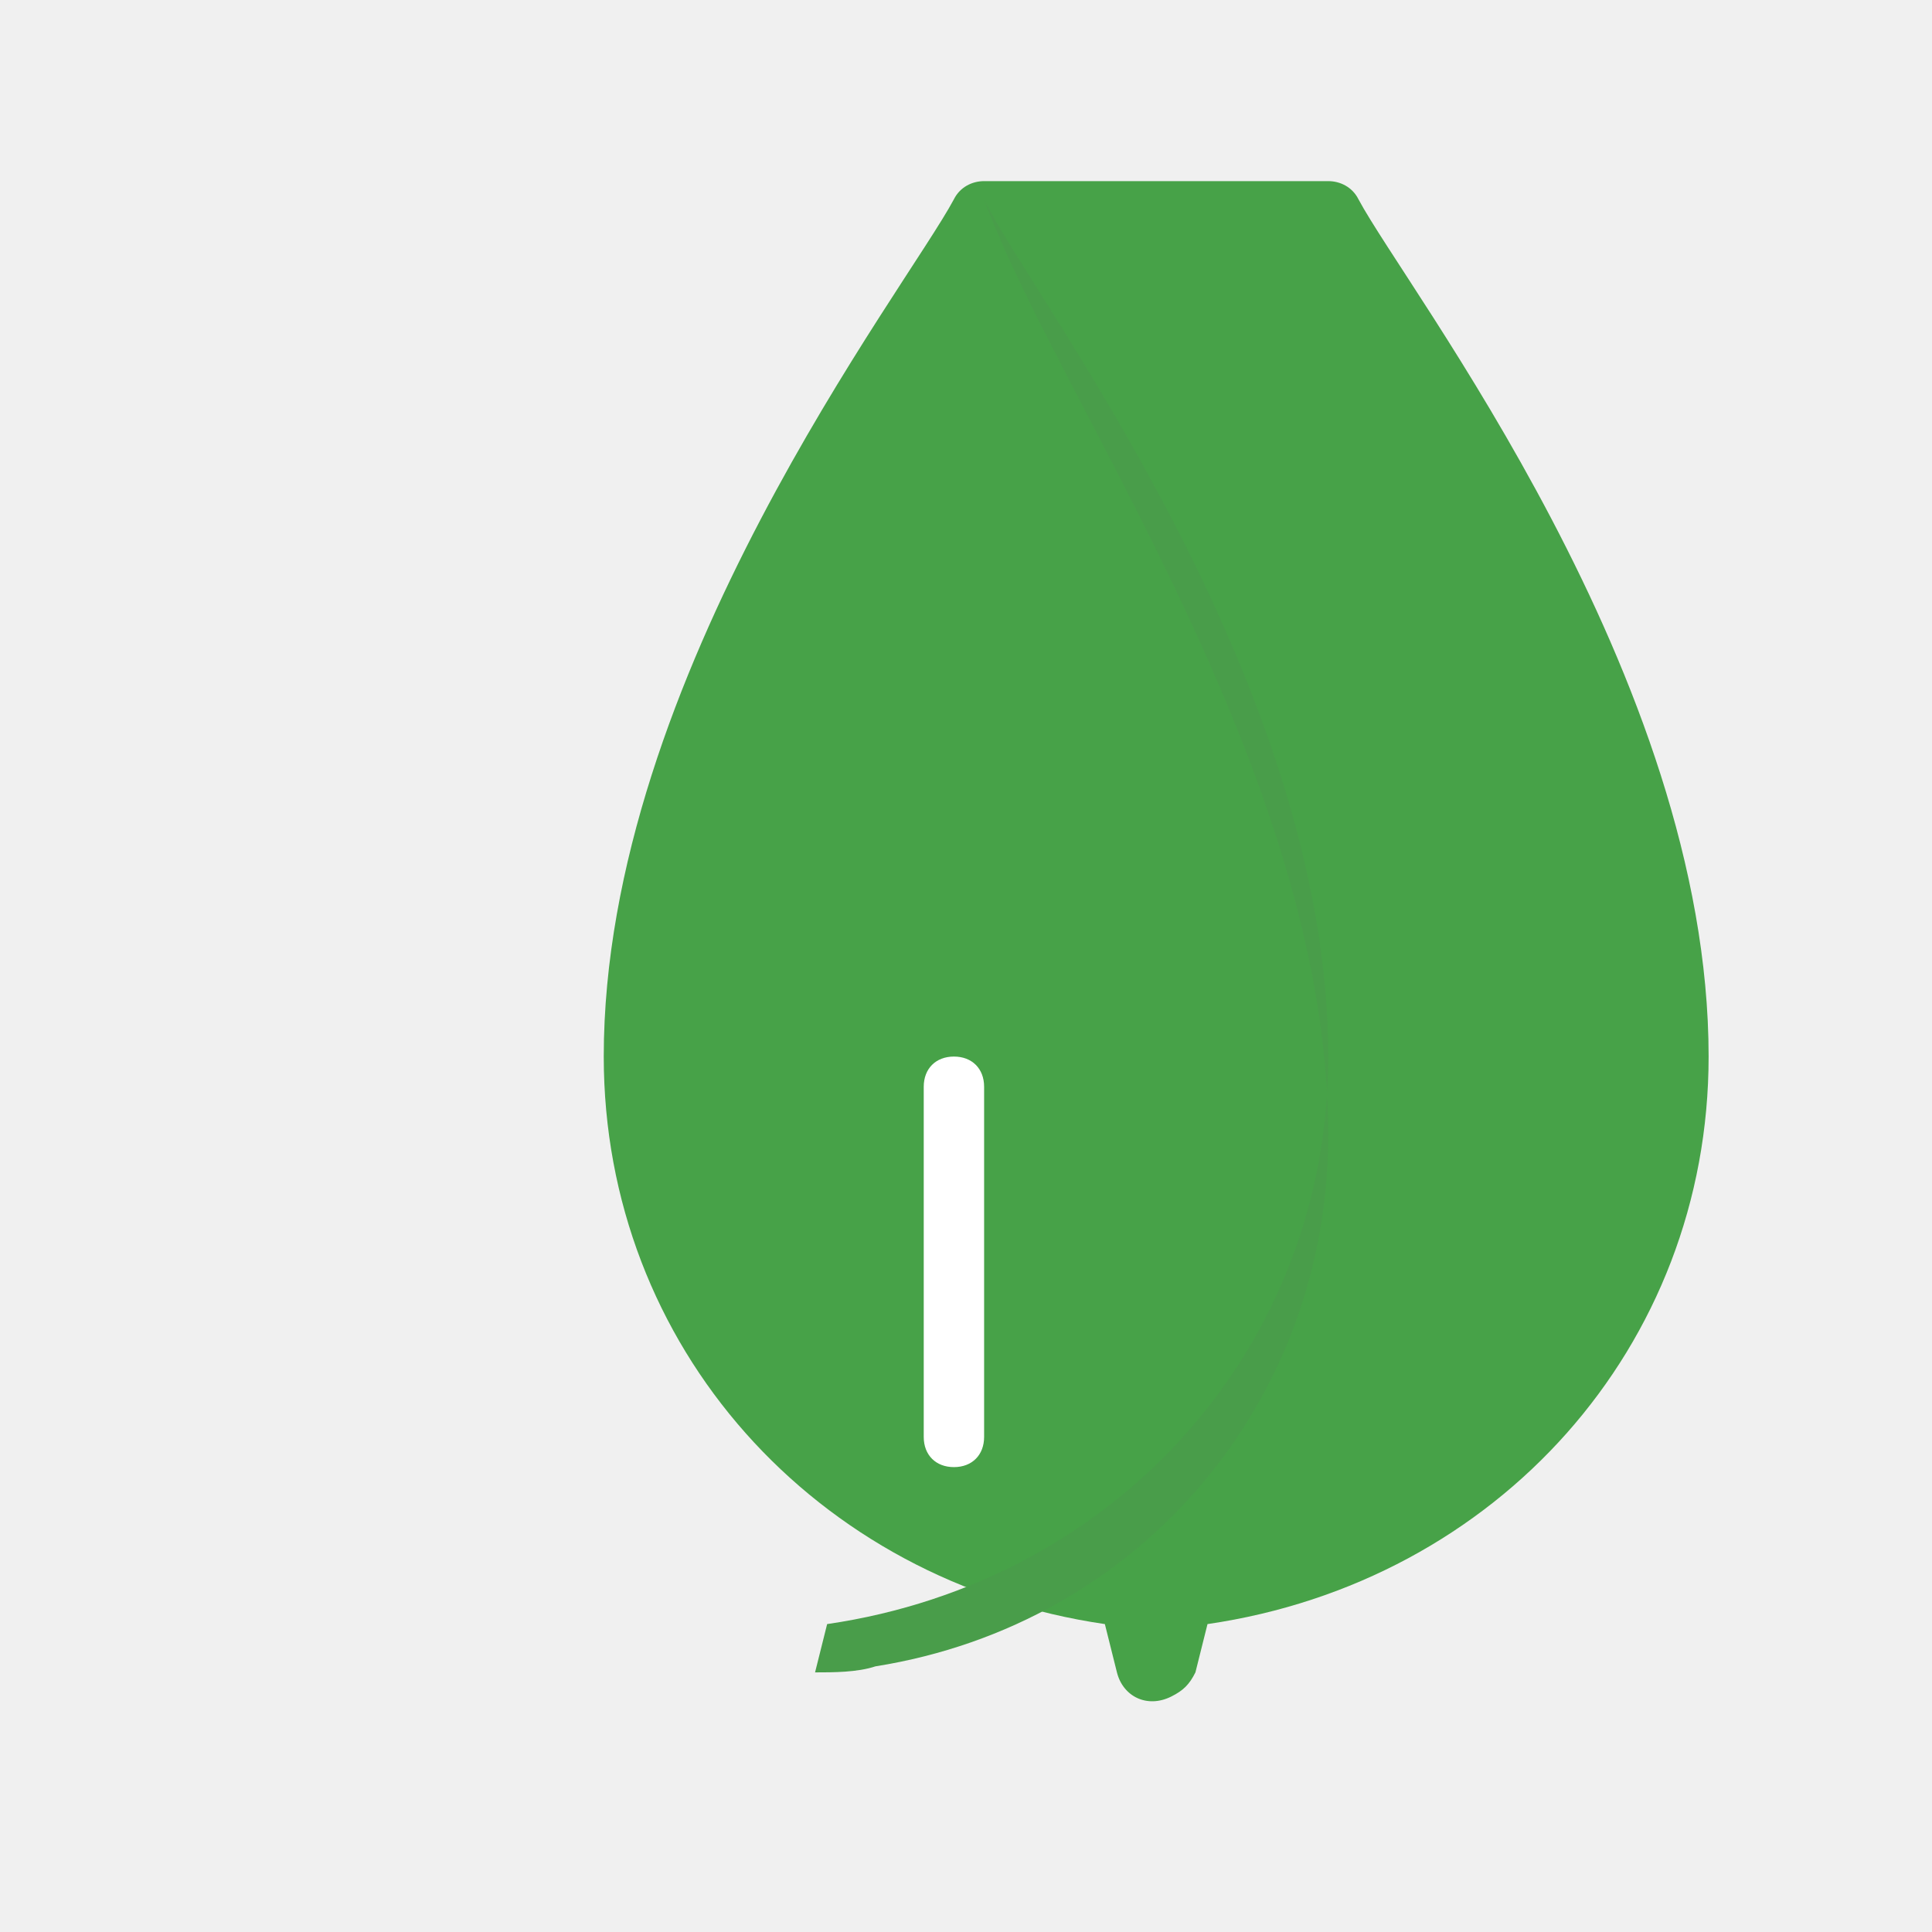
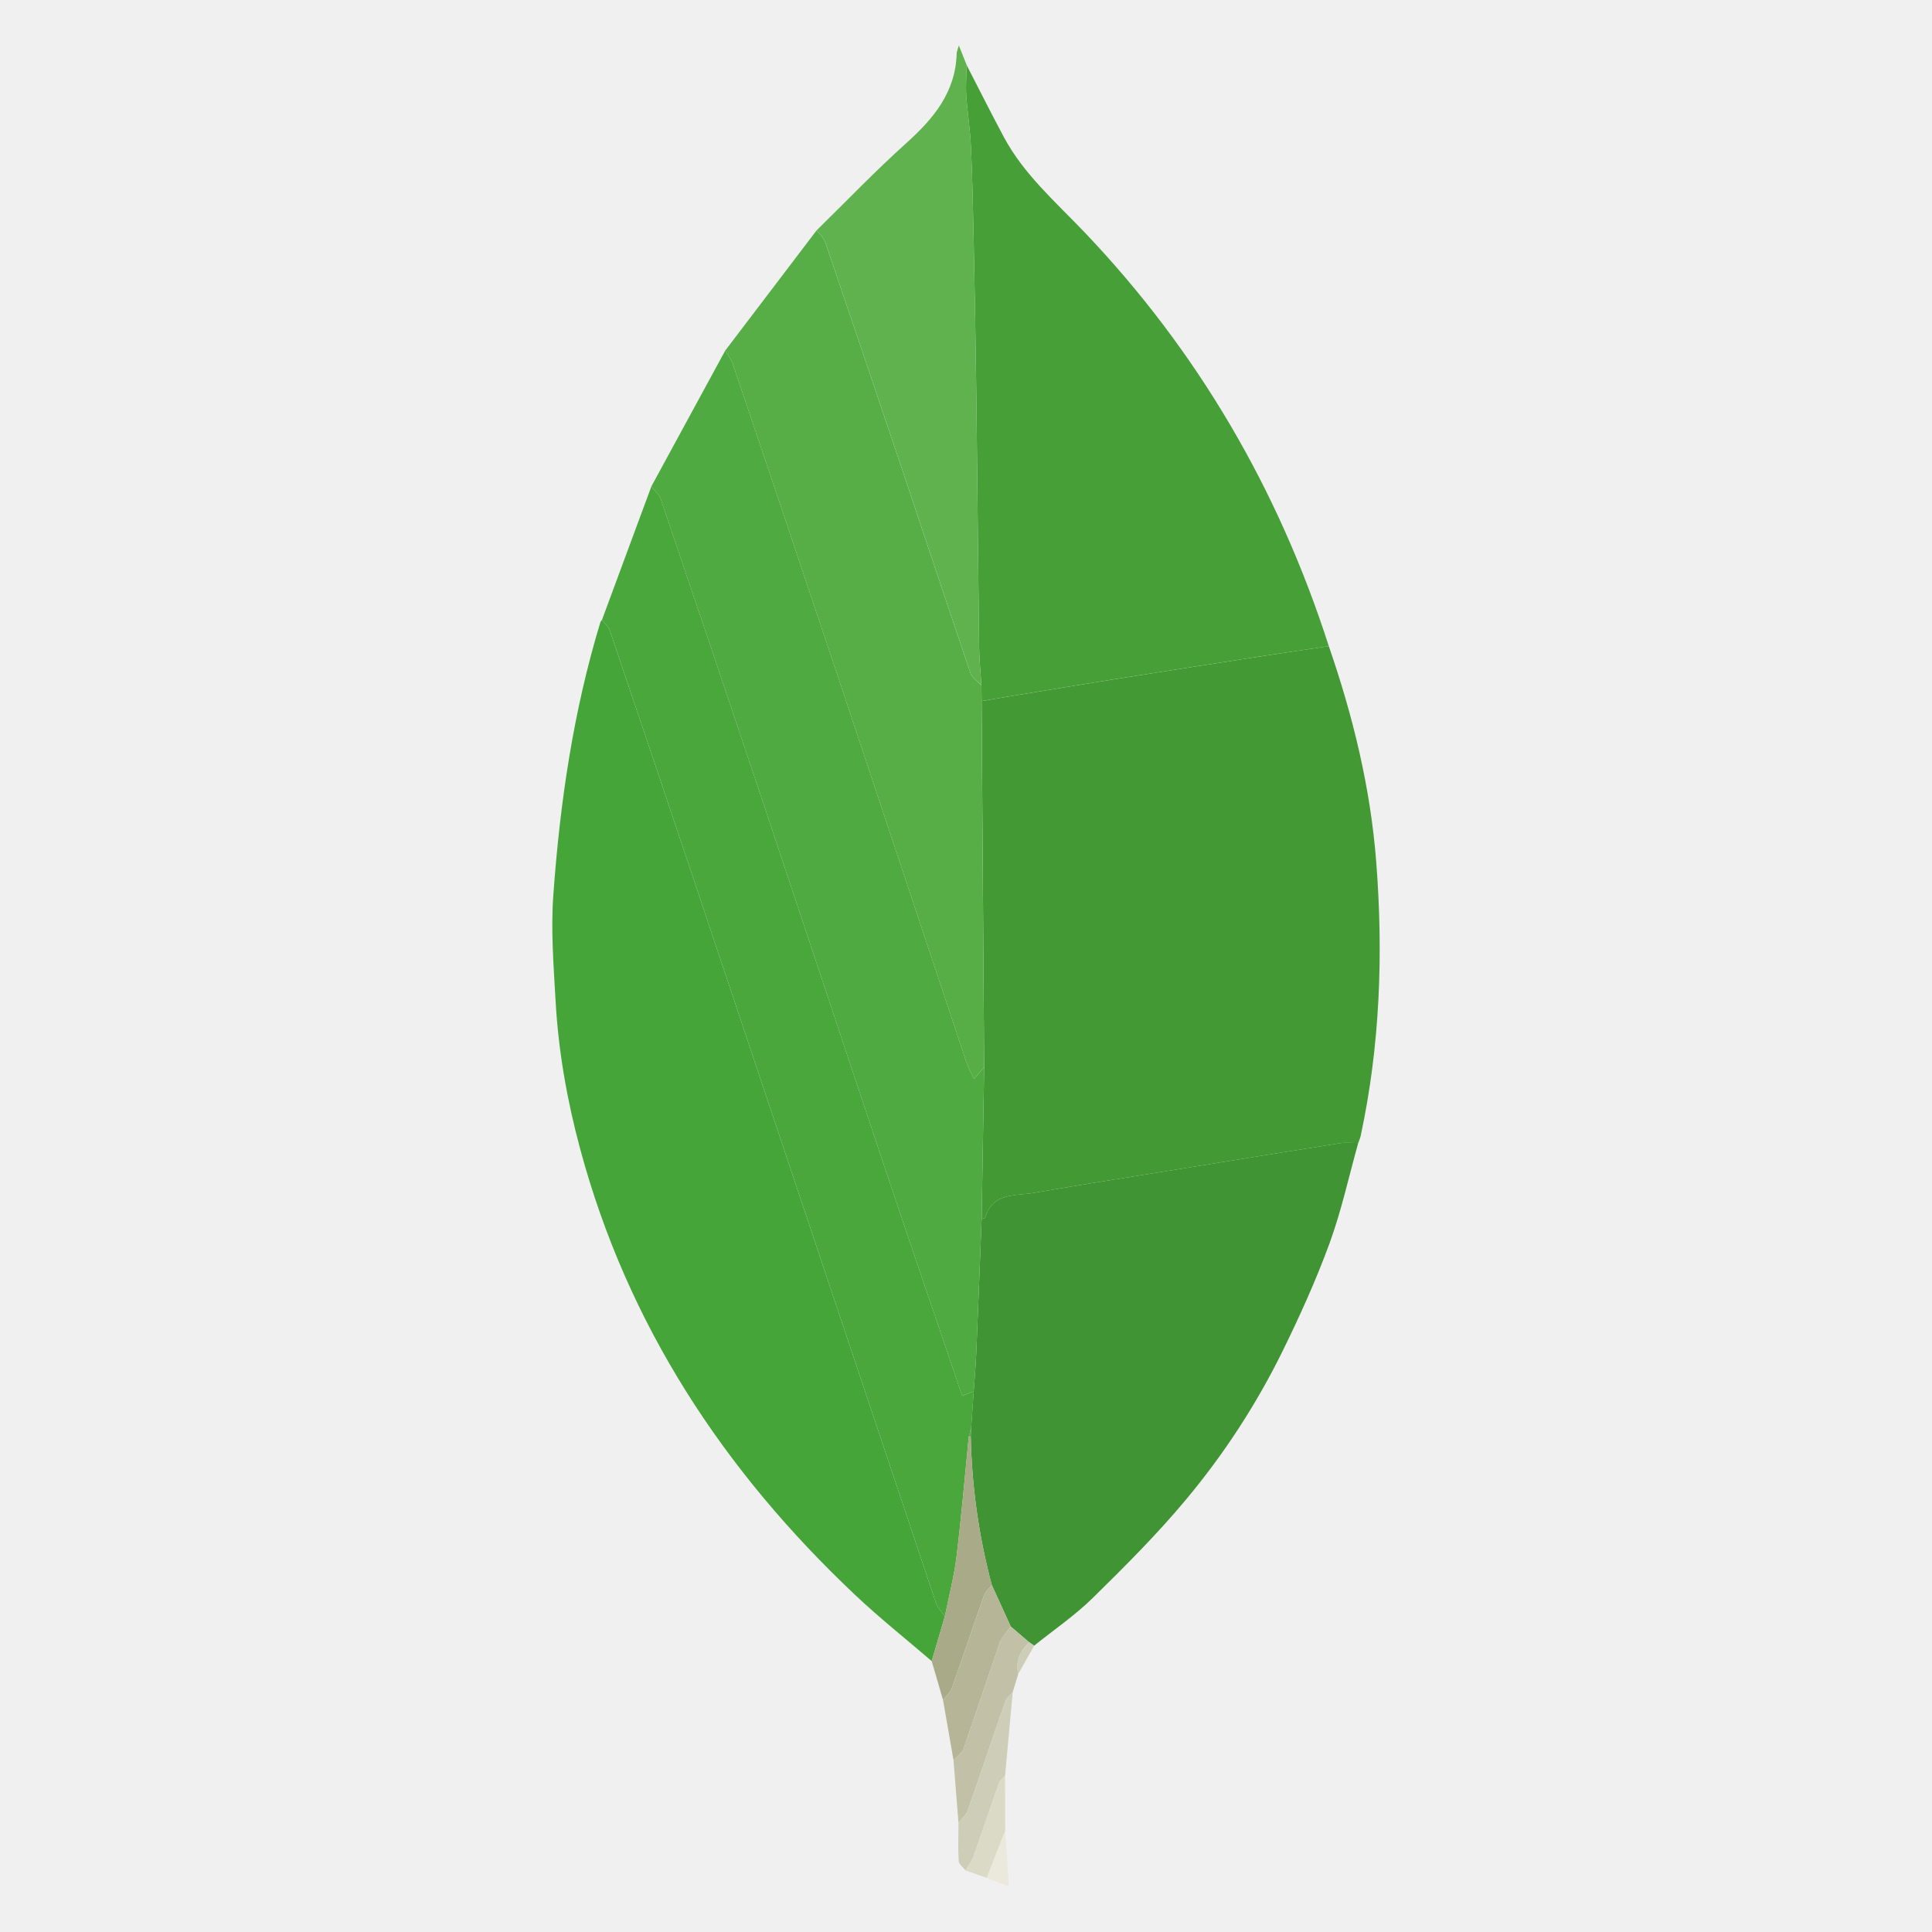
- <svg xmlns="http://www.w3.org/2000/svg" viewBox="0 0 32 32" width="24" height="24">
-   <path fill="#47A248" d="M16.3 3c-.2 0-.4.1-.5.3C15 4.8 10 11.2 10 17.5c0 4.8 3.5 8.7 8.3 9.4l.2.8c.1.4.5.6.9.4.2-.1.3-.2.4-.4l.2-.8c4.8-.7 8.3-4.6 8.3-9.4 0-6.3-5-12.7-5.8-14.2-.1-.2-.3-.3-.5-.3z" />
-   <path fill="#499D4A" d="M16.3 3.3c.7 1.5 5.7 7.9 5.7 14.2 0 4.8-3.5 8.7-8.3 9.4l-.2.8c.3 0 .7 0 1-.1 4.4-.7 7.5-4.4 7.5-8.8 0-6-4.5-12.2-5.7-15.5z" />
-   <path fill="#ffffff" d="M15.8 17.5c-.3 0-.5.2-.5.5v5.8c0 .3.2.5.5.5s.5-.2.5-.5V18c0-.3-.2-.5-.5-.5z" />
+ <svg xmlns="http://www.w3.org/2000/svg" viewBox="0 0 128 128">
+   <path fill-rule="evenodd" clip-rule="evenodd" fill="#439934" d="M88.038 42.812c1.605 4.643 2.761 9.383 3.141 14.296.472 6.095.256 12.147-1.029 18.142-.035.165-.109.32-.164.48-.403.001-.814-.049-1.208.012-3.329.523-6.655 1.065-9.981 1.604-3.438.557-6.881 1.092-10.313 1.687-1.216.21-2.721-.041-3.212 1.641-.014.046-.154.054-.235.08l.166-10.051-.169-24.252 1.602-.275c2.62-.429 5.24-.864 7.862-1.281 3.129-.497 6.261-.98 9.392-1.465 1.381-.215 2.764-.412 4.148-.618z" />
+   <path fill-rule="evenodd" clip-rule="evenodd" fill="#45A538" d="M61.729 110.054c-1.69-1.453-3.439-2.842-5.059-4.37-8.717-8.222-15.093-17.899-18.233-29.566-.865-3.211-1.442-6.474-1.627-9.792-.13-2.322-.318-4.665-.154-6.975.437-6.144 1.325-12.229 3.127-18.147l.099-.138c.175.233.427.439.516.702 1.759 5.18 3.505 10.364 5.242 15.551 5.458 16.3 10.909 32.604 16.376 48.9.107.318.384.579.583.866l-.87 2.969z" />
+   <path fill-rule="evenodd" clip-rule="evenodd" fill="#46A037" d="M88.038 42.812c-1.384.206-2.768.403-4.149.616-3.131.485-6.263.968-9.392 1.465-2.622.417-5.242.852-7.862 1.281l-1.602.275-.012-1.045c-.053-.859-.144-1.717-.154-2.576-.069-5.478-.112-10.956-.18-16.434-.042-3.429-.105-6.857-.175-10.285-.043-2.13-.089-4.261-.185-6.388-.052-1.143-.236-2.28-.311-3.423-.042-.657.016-1.319.029-1.979.817 1.583 1.616 3.178 2.456 4.749 1.327 2.484 3.441 4.314 5.344 6.311 7.523 7.892 12.864 17.068 16.193 27.433z" />
+   <path fill-rule="evenodd" clip-rule="evenodd" fill="#409433" d="M65.036 80.753c.081-.026.222-.034.235-.08.491-1.682 1.996-1.431 3.212-1.641 3.432-.594 6.875-1.13 10.313-1.687 3.326-.539 6.652-1.081 9.981-1.604.394-.062.805-.011 1.208-.012-.622 2.22-1.112 4.488-1.901 6.647-.896 2.449-1.98 4.839-3.131 7.182a49.142 49.142 0 01-6.353 9.763c-1.919 2.308-4.058 4.441-6.202 6.548-1.185 1.165-2.582 2.114-3.882 3.161l-.337-.23-1.214-1.038-1.256-2.753a41.402 41.402 0 01-1.394-9.838l.023-.561.171-2.426c.057-.828.133-1.655.168-2.485.129-2.982.241-5.964.359-8.946z" />
+   <path fill-rule="evenodd" clip-rule="evenodd" fill="#4FAA41" d="M65.036 80.753c-.118 2.982-.23 5.964-.357 8.947-.035.83-.111 1.657-.168 2.485l-.765.289c-1.699-5.002-3.399-9.951-5.062-14.913-2.75-8.209-5.467-16.431-8.213-24.642a4498.887 4498.887 0 00-6.7-19.867c-.105-.31-.407-.552-.617-.826l4.896-9.002c.168.292.39.565.496.879a6167.476 6167.476 0 016.768 20.118c2.916 8.73 5.814 17.467 8.728 26.198.116.349.308.671.491 1.062l.67-.78-.167 10.052z" />
+   <path fill-rule="evenodd" clip-rule="evenodd" fill="#4AA73C" d="M43.155 32.227c.21.274.511.516.617.826a4498.887 4498.887 0 016.7 19.867c2.746 8.211 5.463 16.433 8.213 24.642 1.662 4.961 3.362 9.911 5.062 14.913l.765-.289-.171 2.426-.155.559c-.266 2.656-.49 5.318-.814 7.968-.163 1.328-.509 2.632-.772 3.947-.198-.287-.476-.548-.583-.866-5.467-16.297-10.918-32.6-16.376-48.9a3888.972 3888.972 0 00-5.242-15.551c-.089-.263-.34-.469-.516-.702l3.272-8.84z" />
+   <path fill-rule="evenodd" clip-rule="evenodd" fill="#57AE47" d="M65.202 70.702l-.67.78c-.183-.391-.375-.714-.491-1.062-2.913-8.731-5.812-17.468-8.728-26.198a6167.476 6167.476 0 00-6.768-20.118c-.105-.314-.327-.588-.496-.879l6.055-7.965c.191.255.463.482.562.769 1.681 4.921 3.347 9.848 5.003 14.778 1.547 4.604 3.071 9.215 4.636 13.813.105.308.47.526.714.786l.012 1.045c.058 8.082.115 16.167.171 24.251z" />
+   <path fill-rule="evenodd" clip-rule="evenodd" fill="#60B24F" d="M65.021 45.404c-.244-.26-.609-.478-.714-.786-1.565-4.598-3.089-9.209-4.636-13.813-1.656-4.93-3.322-9.856-5.003-14.778-.099-.287-.371-.514-.562-.769 1.969-1.928 3.877-3.925 5.925-5.764 1.821-1.634 3.285-3.386 3.352-5.968.003-.107.059-.214.145-.514l.519 1.306c-.013.661-.072 1.322-.029 1.979.075 1.143.259 2.28.311 3.423.096 2.127.142 4.258.185 6.388.069 3.428.132 6.856.175 10.285.067 5.478.111 10.956.18 16.434.008.861.098 1.718.152 2.577z" />
+   <path fill-rule="evenodd" clip-rule="evenodd" fill="#A9AA88" d="M62.598 107.085c.263-1.315.609-2.62.772-3.947.325-2.649.548-5.312.814-7.968l.066-.01.066.011a41.402 41.402 0 001.394 9.838c-.176.232-.425.439-.518.701-.727 2.05-1.412 4.116-2.143 6.166-.1.28-.378.498-.574.744l-.747-2.566.87-2.969z" />
+   <path fill-rule="evenodd" clip-rule="evenodd" fill="#B6B598" d="M62.476 112.621c.196-.246.475-.464.574-.744.731-2.05 1.417-4.115 2.143-6.166.093-.262.341-.469.518-.701l1.255 2.754c-.248.352-.59.669-.728 1.061l-2.404 7.059c-.099.283-.437.483-.663.722l-.695-3.985z" />
+   <path fill-rule="evenodd" clip-rule="evenodd" fill="#C2C1A7" d="M63.171 116.605c.227-.238.564-.439.663-.722l2.404-7.059c.137-.391.48-.709.728-1.061l1.215 1.037c-.587.58-.913 1.25-.717 2.097l-.369 1.208c-.168.207-.411.387-.494.624-.839 2.403-1.64 4.819-2.485 7.222-.107.305-.404.544-.614.812-.109-1.387-.22-2.771-.331-4.158z" />
+   <path fill-rule="evenodd" clip-rule="evenodd" fill="#CECDB7" d="M63.503 120.763c.209-.269.506-.508.614-.812.845-2.402 1.646-4.818 2.485-7.222.083-.236.325-.417.494-.624l-.509 5.545c-.136.157-.333.294-.398.477-.575 1.614-1.117 3.24-1.694 4.854-.119.333-.347.627-.525.938-.158-.207-.441-.407-.454-.623-.051-.841-.016-1.688-.013-2.533z" />
+   <path fill-rule="evenodd" clip-rule="evenodd" fill="#DBDAC7" d="M63.969 123.919c.178-.312.406-.606.525-.938.578-1.613 1.119-3.239 1.694-4.854.065-.183.263-.319.398-.477l.012 3.64-1.218 3.124-1.411-.495z" />
+   <path fill-rule="evenodd" clip-rule="evenodd" fill="#EBE9DC" d="M65.38 124.415l1.218-3.124.251 3.696-1.469-.572z" />
+   <path fill-rule="evenodd" clip-rule="evenodd" fill="#CECDB7" d="M67.464 110.898c-.196-.847.129-1.518.717-2.097l.337.23-1.054 1.867z" />
+   <path fill-rule="evenodd" clip-rule="evenodd" fill="#4FAA41" d="M64.316 95.172l-.066-.011-.066.01.155-.559-.023.56z" />
</svg>
